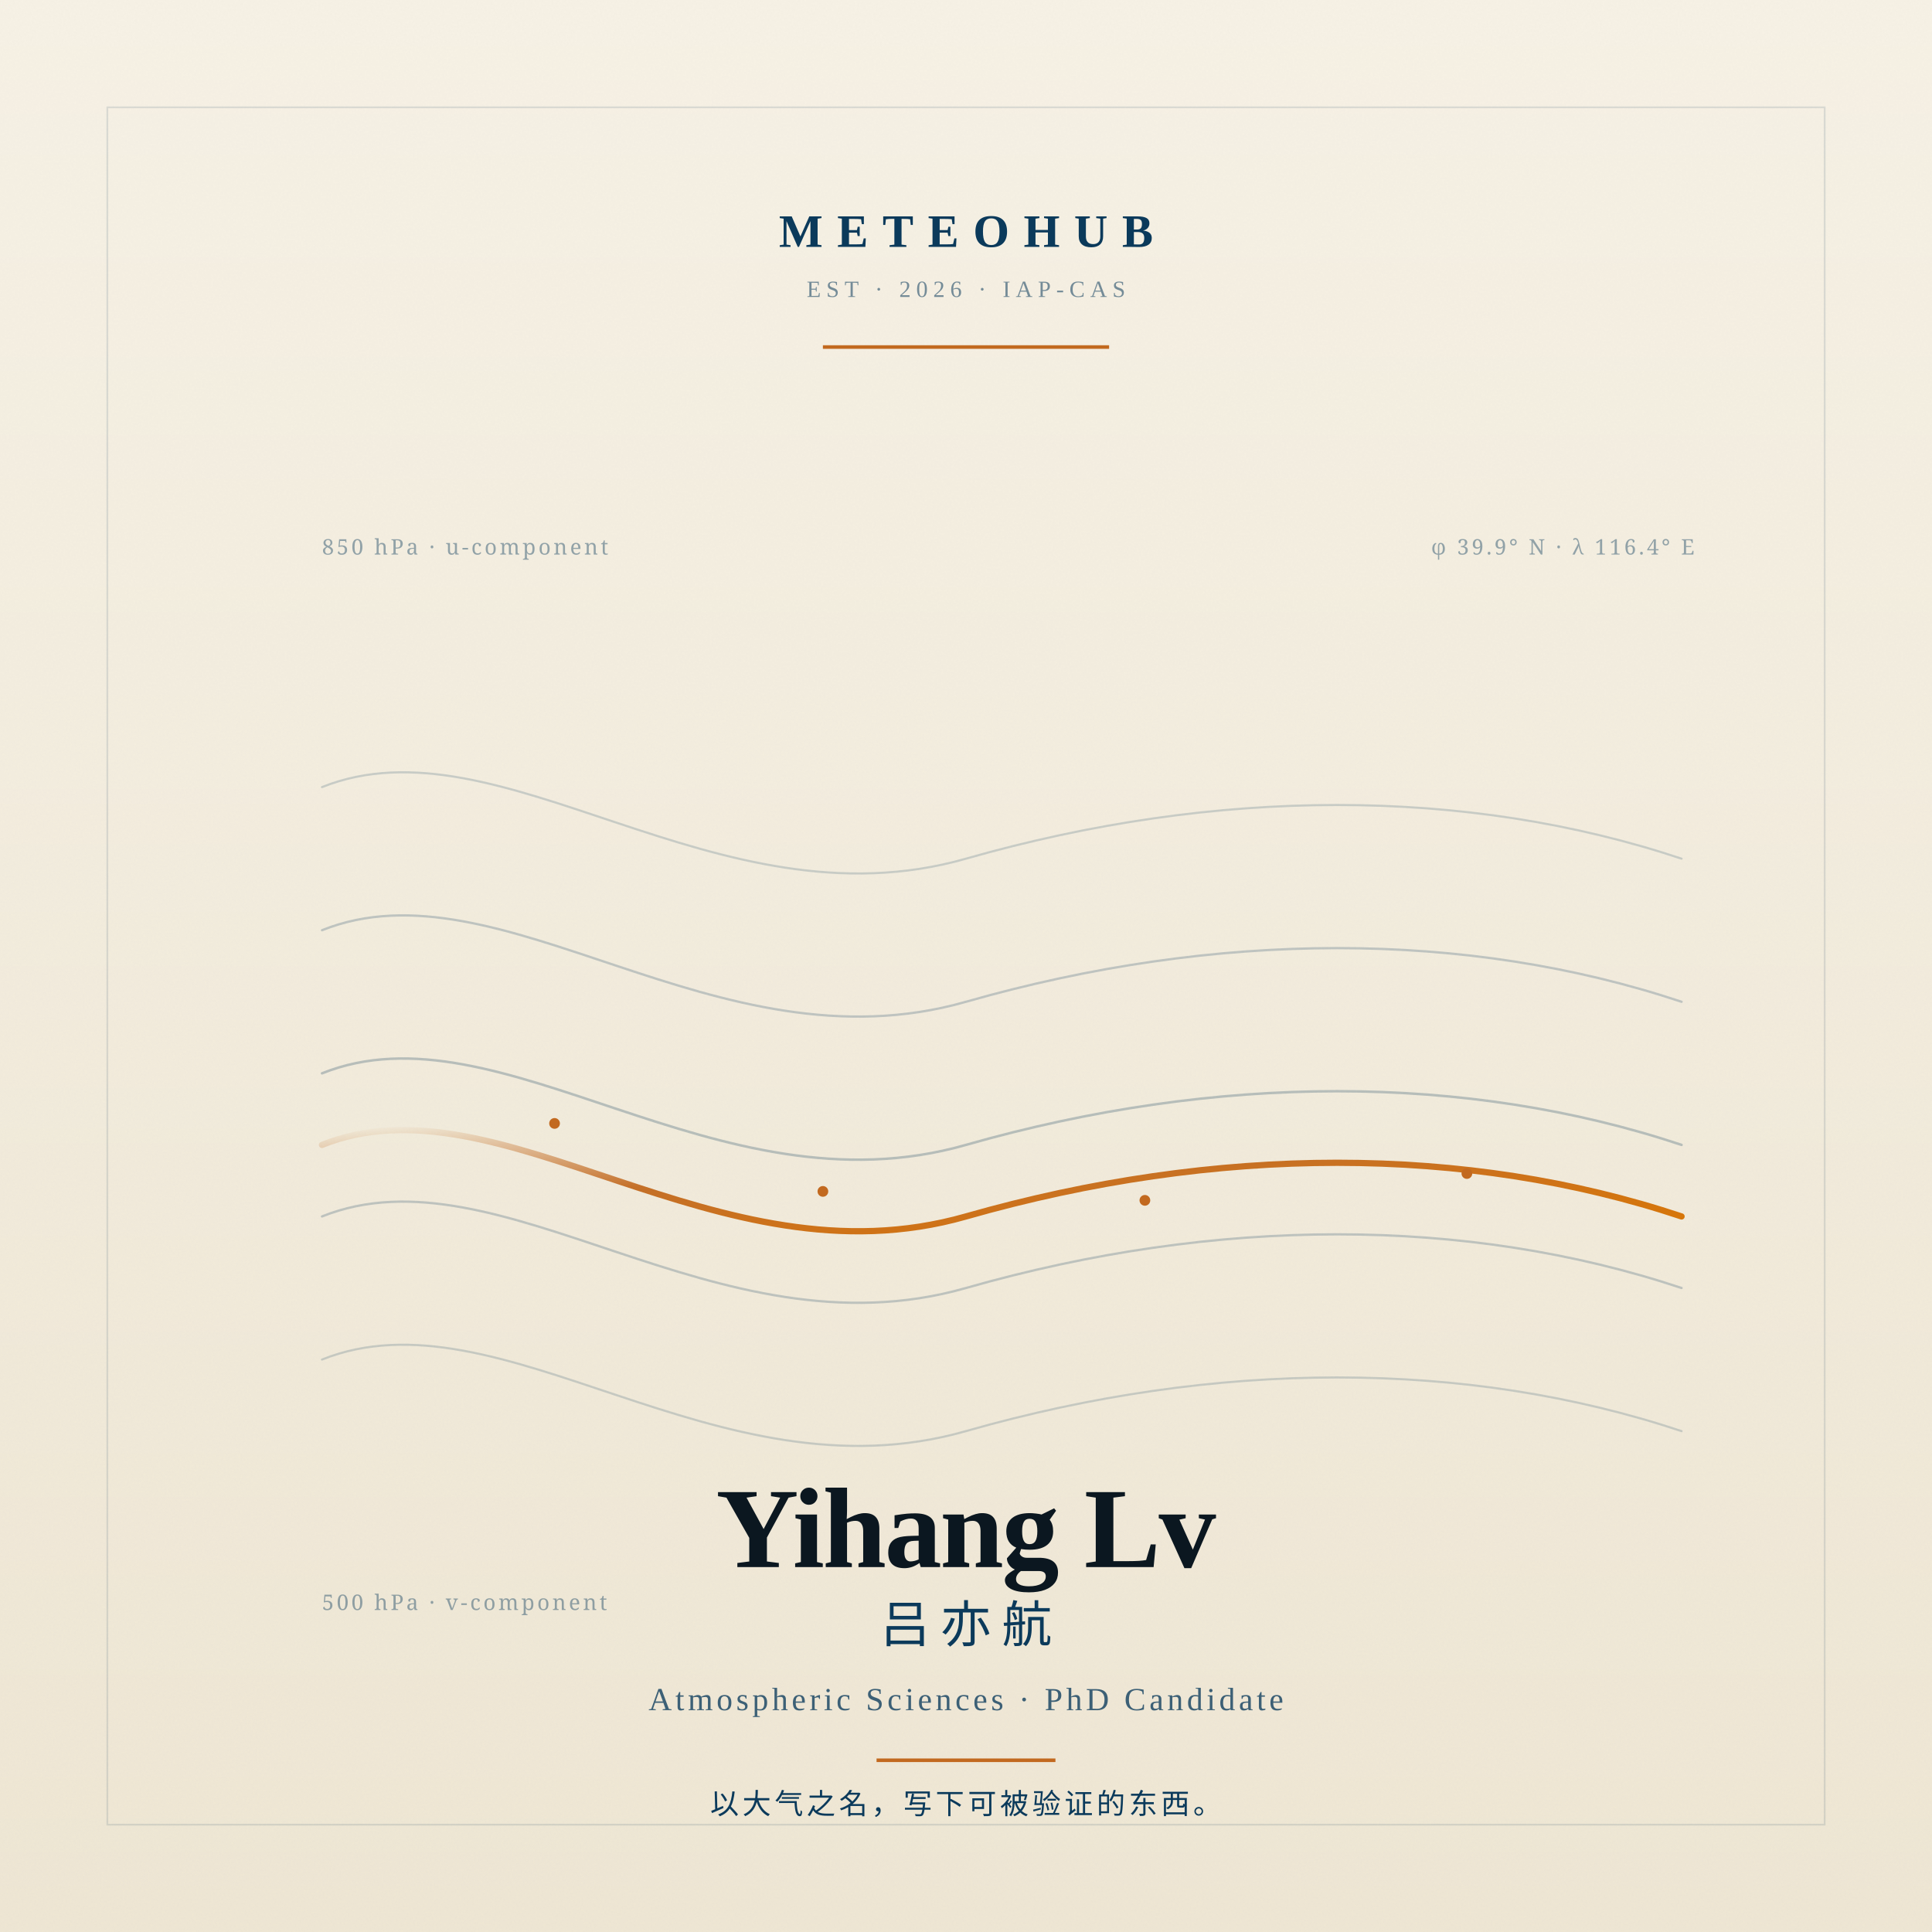
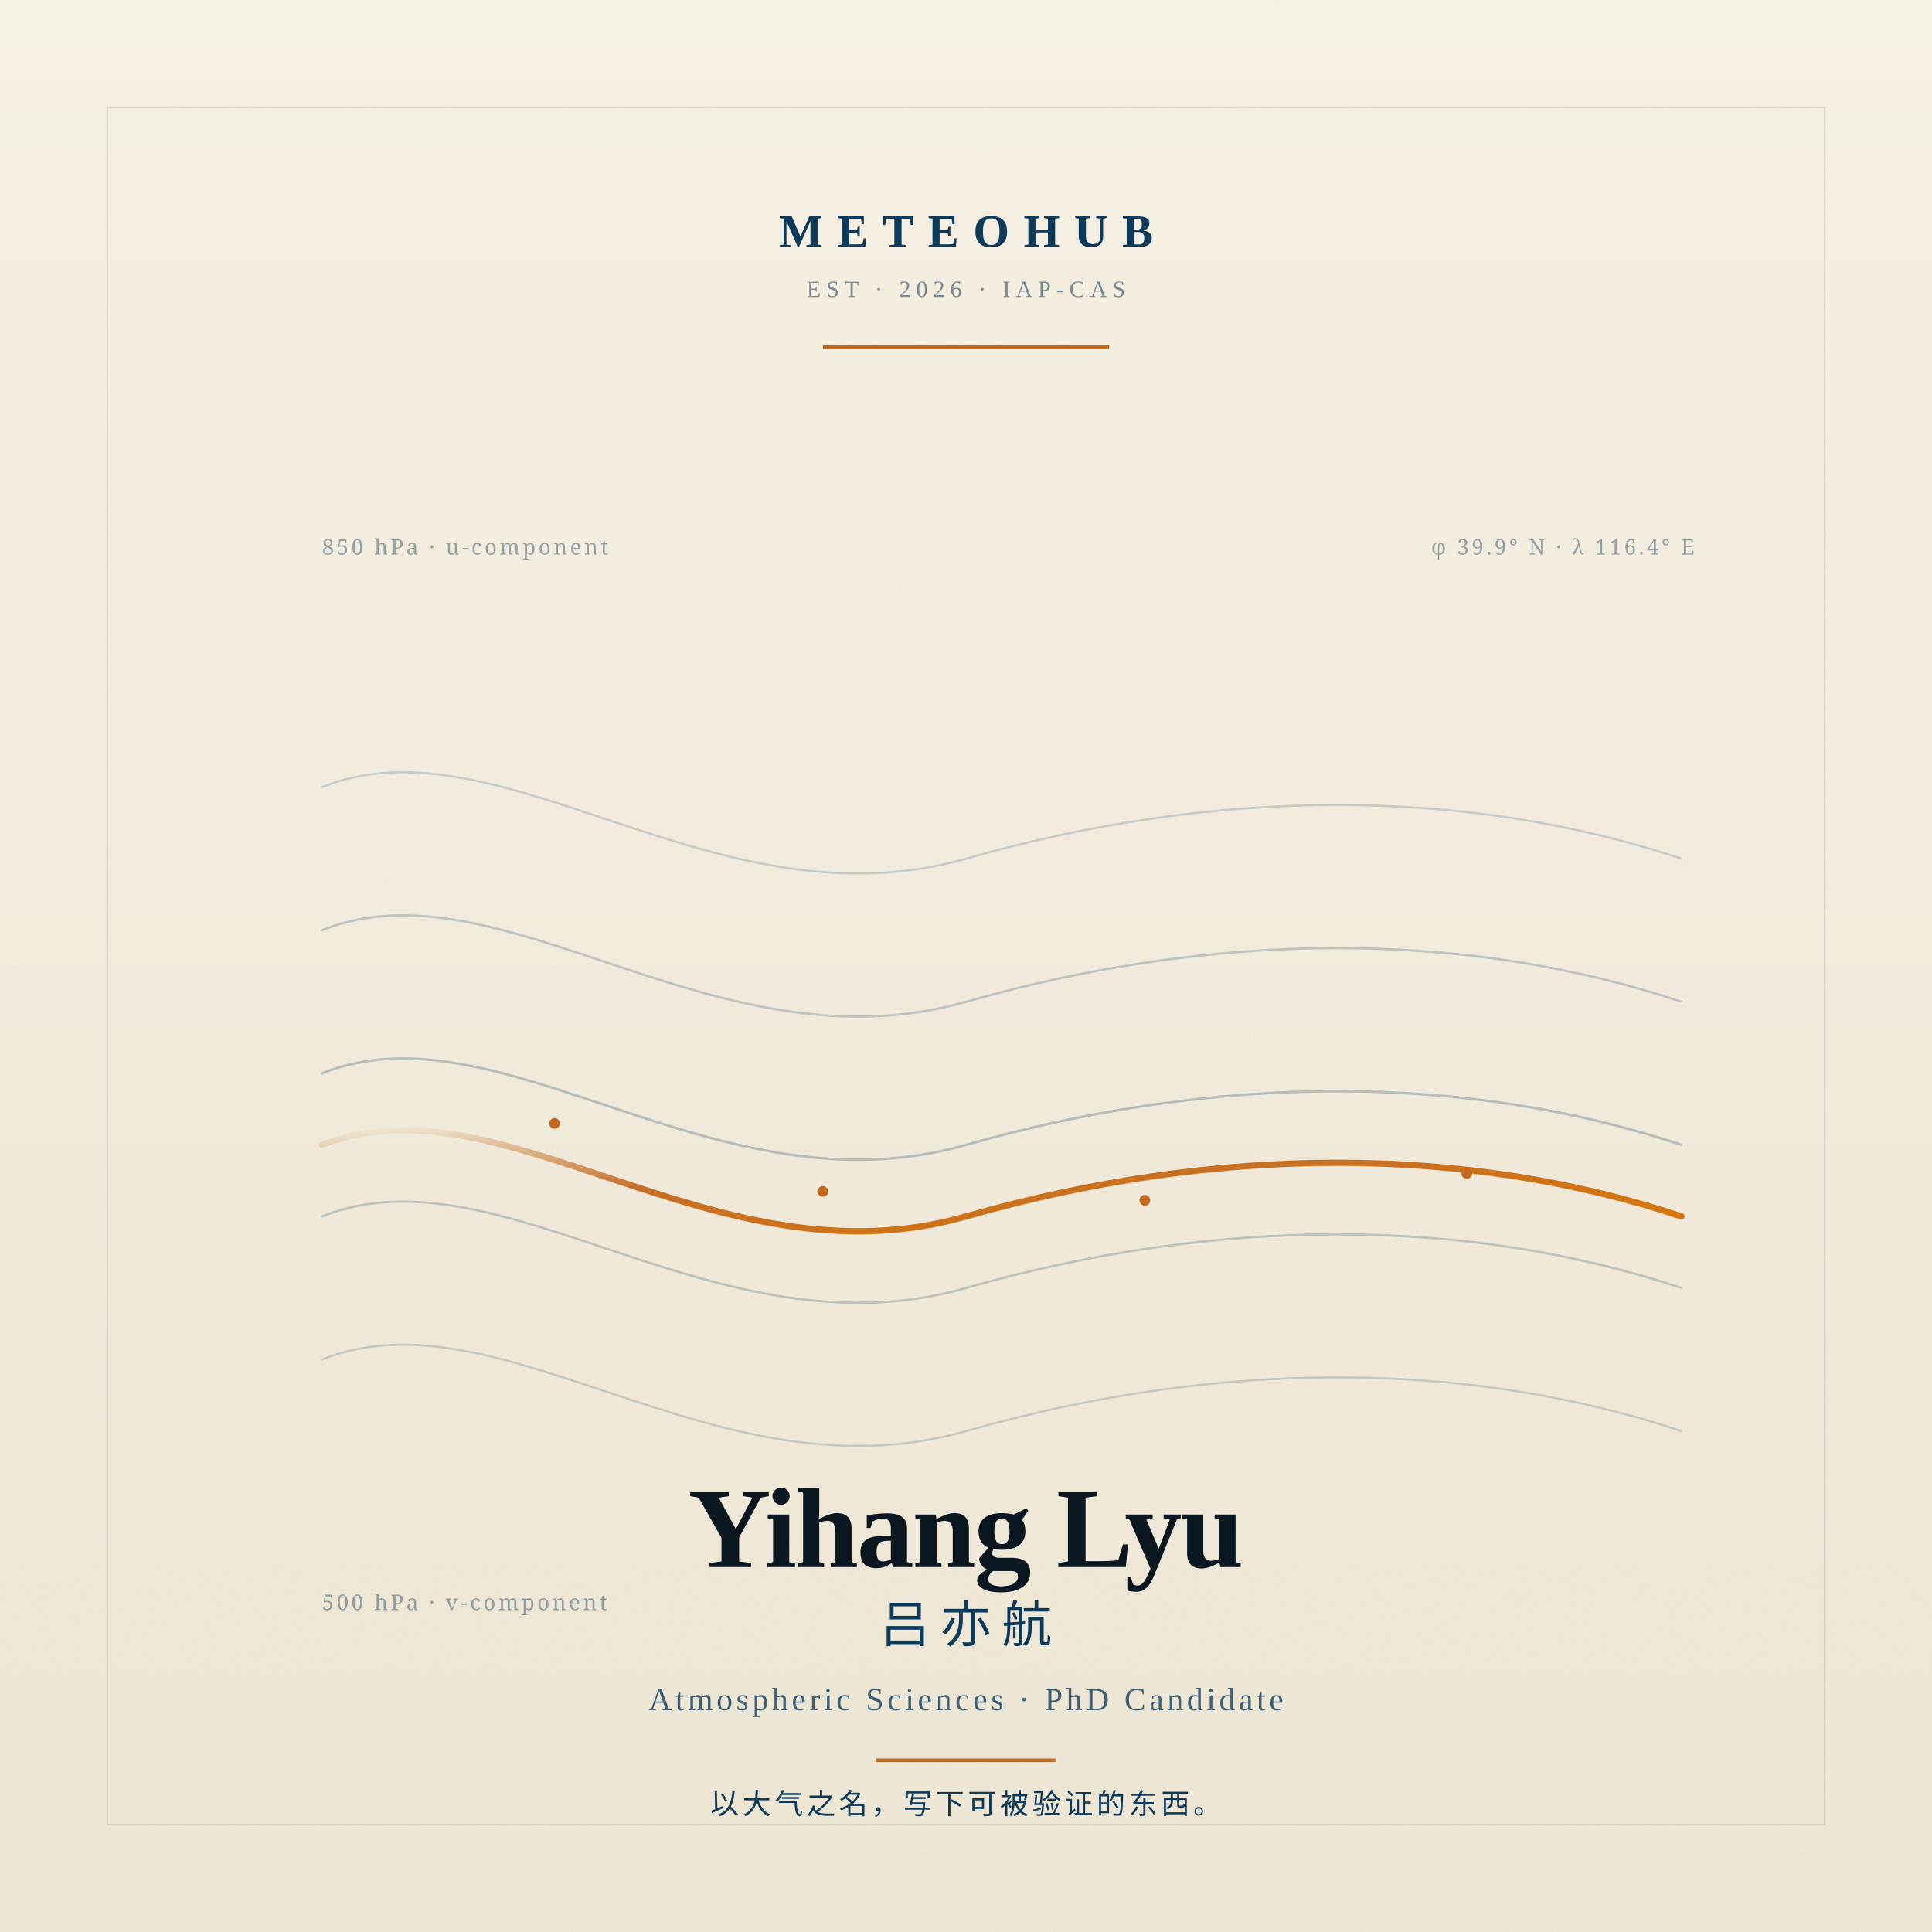
- <svg xmlns="http://www.w3.org/2000/svg" viewBox="0 0 1080 1080" width="1080" height="1080" role="img" aria-label="MeteoHub — Yihang Lv, Atmospheric Sciences. 以大气之名，写下可被验证的东西。">
+ <svg xmlns="http://www.w3.org/2000/svg" viewBox="0 0 1080 1080" width="1080" height="1080" role="img" aria-label="MeteoHub — Yihang Lyu, Atmospheric Sciences. 以大气之名，写下可被验证的东西。">
  <defs>
    <filter id="paper" x="0" y="0" width="100%" height="100%">
      <feTurbulence type="fractalNoise" baseFrequency="0.85" numOctaves="2" seed="11" stitchTiles="stitch" />
      <feColorMatrix values="0 0 0 0 0.27                              0 0 0 0 0.22                              0 0 0 0 0.16                              0 0 0 0.045 0" />
      <feComposite in2="SourceGraphic" operator="in" />
    </filter>
    <linearGradient id="paperGrad" x1="0" y1="0" x2="0" y2="1">
      <stop offset="0%" stop-color="#f7f2e6" />
      <stop offset="100%" stop-color="#efe7d4" />
    </linearGradient>
    <linearGradient id="accentStream" x1="0" y1="0" x2="1" y2="1">
      <stop offset="0%" stop-color="#c2691f" stop-opacity="0" />
      <stop offset="40%" stop-color="#c2691f" stop-opacity="0.95" />
      <stop offset="100%" stop-color="#d97706" stop-opacity="1" />
    </linearGradient>
  </defs>
  <rect width="1080" height="1080" fill="url(#paperGrad)" />
  <rect width="1080" height="1080" fill="#8a6e44" filter="url(#paper)" opacity="0.6" />
  <rect x="60" y="60" width="960" height="960" fill="none" stroke="#0b3a5b" stroke-opacity="0.12" stroke-width="1" />
  <g font-family="'Source Serif 4', 'Noto Serif SC', 'Times New Roman', Georgia, serif" fill="#0b3a5b" text-anchor="middle">
    <text x="540" y="138" font-size="26" font-weight="600" letter-spacing="8">METEOHUB</text>
    <text x="540" y="166" font-size="13" fill-opacity="0.55" letter-spacing="3">EST · 2026 · IAP-CAS</text>
  </g>
  <line x1="460" y1="194" x2="620" y2="194" stroke="#c2691f" stroke-width="2" />
  <g transform="translate(140, 260)">
    <g stroke="#0b3a5b" fill="none" stroke-linecap="round">
      <path d="M40,180  C140,140 260,260 400,220 S680,180 800,220" stroke-opacity="0.18" stroke-width="1.2" />
      <path d="M40,260  C140,220 260,340 400,300 S680,260 800,300" stroke-opacity="0.22" stroke-width="1.3" />
      <path d="M40,340  C140,300 260,420 400,380 S680,340 800,380" stroke-opacity="0.25" stroke-width="1.4" />
      <path d="M40,420  C140,380 260,500 400,460 S680,420 800,460" stroke-opacity="0.22" stroke-width="1.3" />
      <path d="M40,500  C140,460 260,580 400,540 S680,500 800,540" stroke-opacity="0.18" stroke-width="1.2" />
    </g>
    <path d="M40,380 C140,340 260,460 400,420 S680,380 800,420" fill="none" stroke="url(#accentStream)" stroke-width="3.5" stroke-linecap="round" />
    <g fill="#c2691f">
      <circle cx="170" cy="368" r="3" />
      <circle cx="320" cy="406" r="3" />
      <circle cx="500" cy="411" r="3" />
      <circle cx="680" cy="396" r="3" />
    </g>
    <g font-family="'Source Serif 4', 'Noto Serif SC', Georgia, serif" fill="#0b3a5b" fill-opacity="0.42" font-size="12" letter-spacing="1.5">
      <text x="40" y="50">850 hPa · u-component</text>
      <text x="40" y="640">500 hPa · v-component</text>
      <text x="660" y="50" text-anchor="start">φ 39.9° N · λ 116.4° E</text>
    </g>
  </g>
  <g font-family="'Source Serif 4', 'Noto Serif SC', 'Times New Roman', Georgia, serif" fill="#0b1720" text-anchor="middle">
-     <text x="540" y="876" font-size="64" font-weight="600" letter-spacing="-1">Yihang Lv</text>
+     <text x="540" y="876" font-size="64" font-weight="600" letter-spacing="-1">Yihang Lyu</text>
    <text x="540" y="918" font-size="28" fill="#0b3a5b" letter-spacing="6">吕亦航</text>
    <text x="540" y="956" font-size="18" fill="#0b3a5b" fill-opacity="0.78" letter-spacing="2">Atmospheric Sciences · PhD Candidate</text>
  </g>
  <g font-family="'Source Serif 4', 'Noto Serif SC', 'Times New Roman', Georgia, serif" text-anchor="middle">
    <line x1="490" y1="984" x2="590" y2="984" stroke="#c2691f" stroke-width="2" />
    <text x="540" y="1014" font-size="16" fill="#0b3a5b" letter-spacing="2">以大气之名，写下可被验证的东西。</text>
  </g>
</svg>
